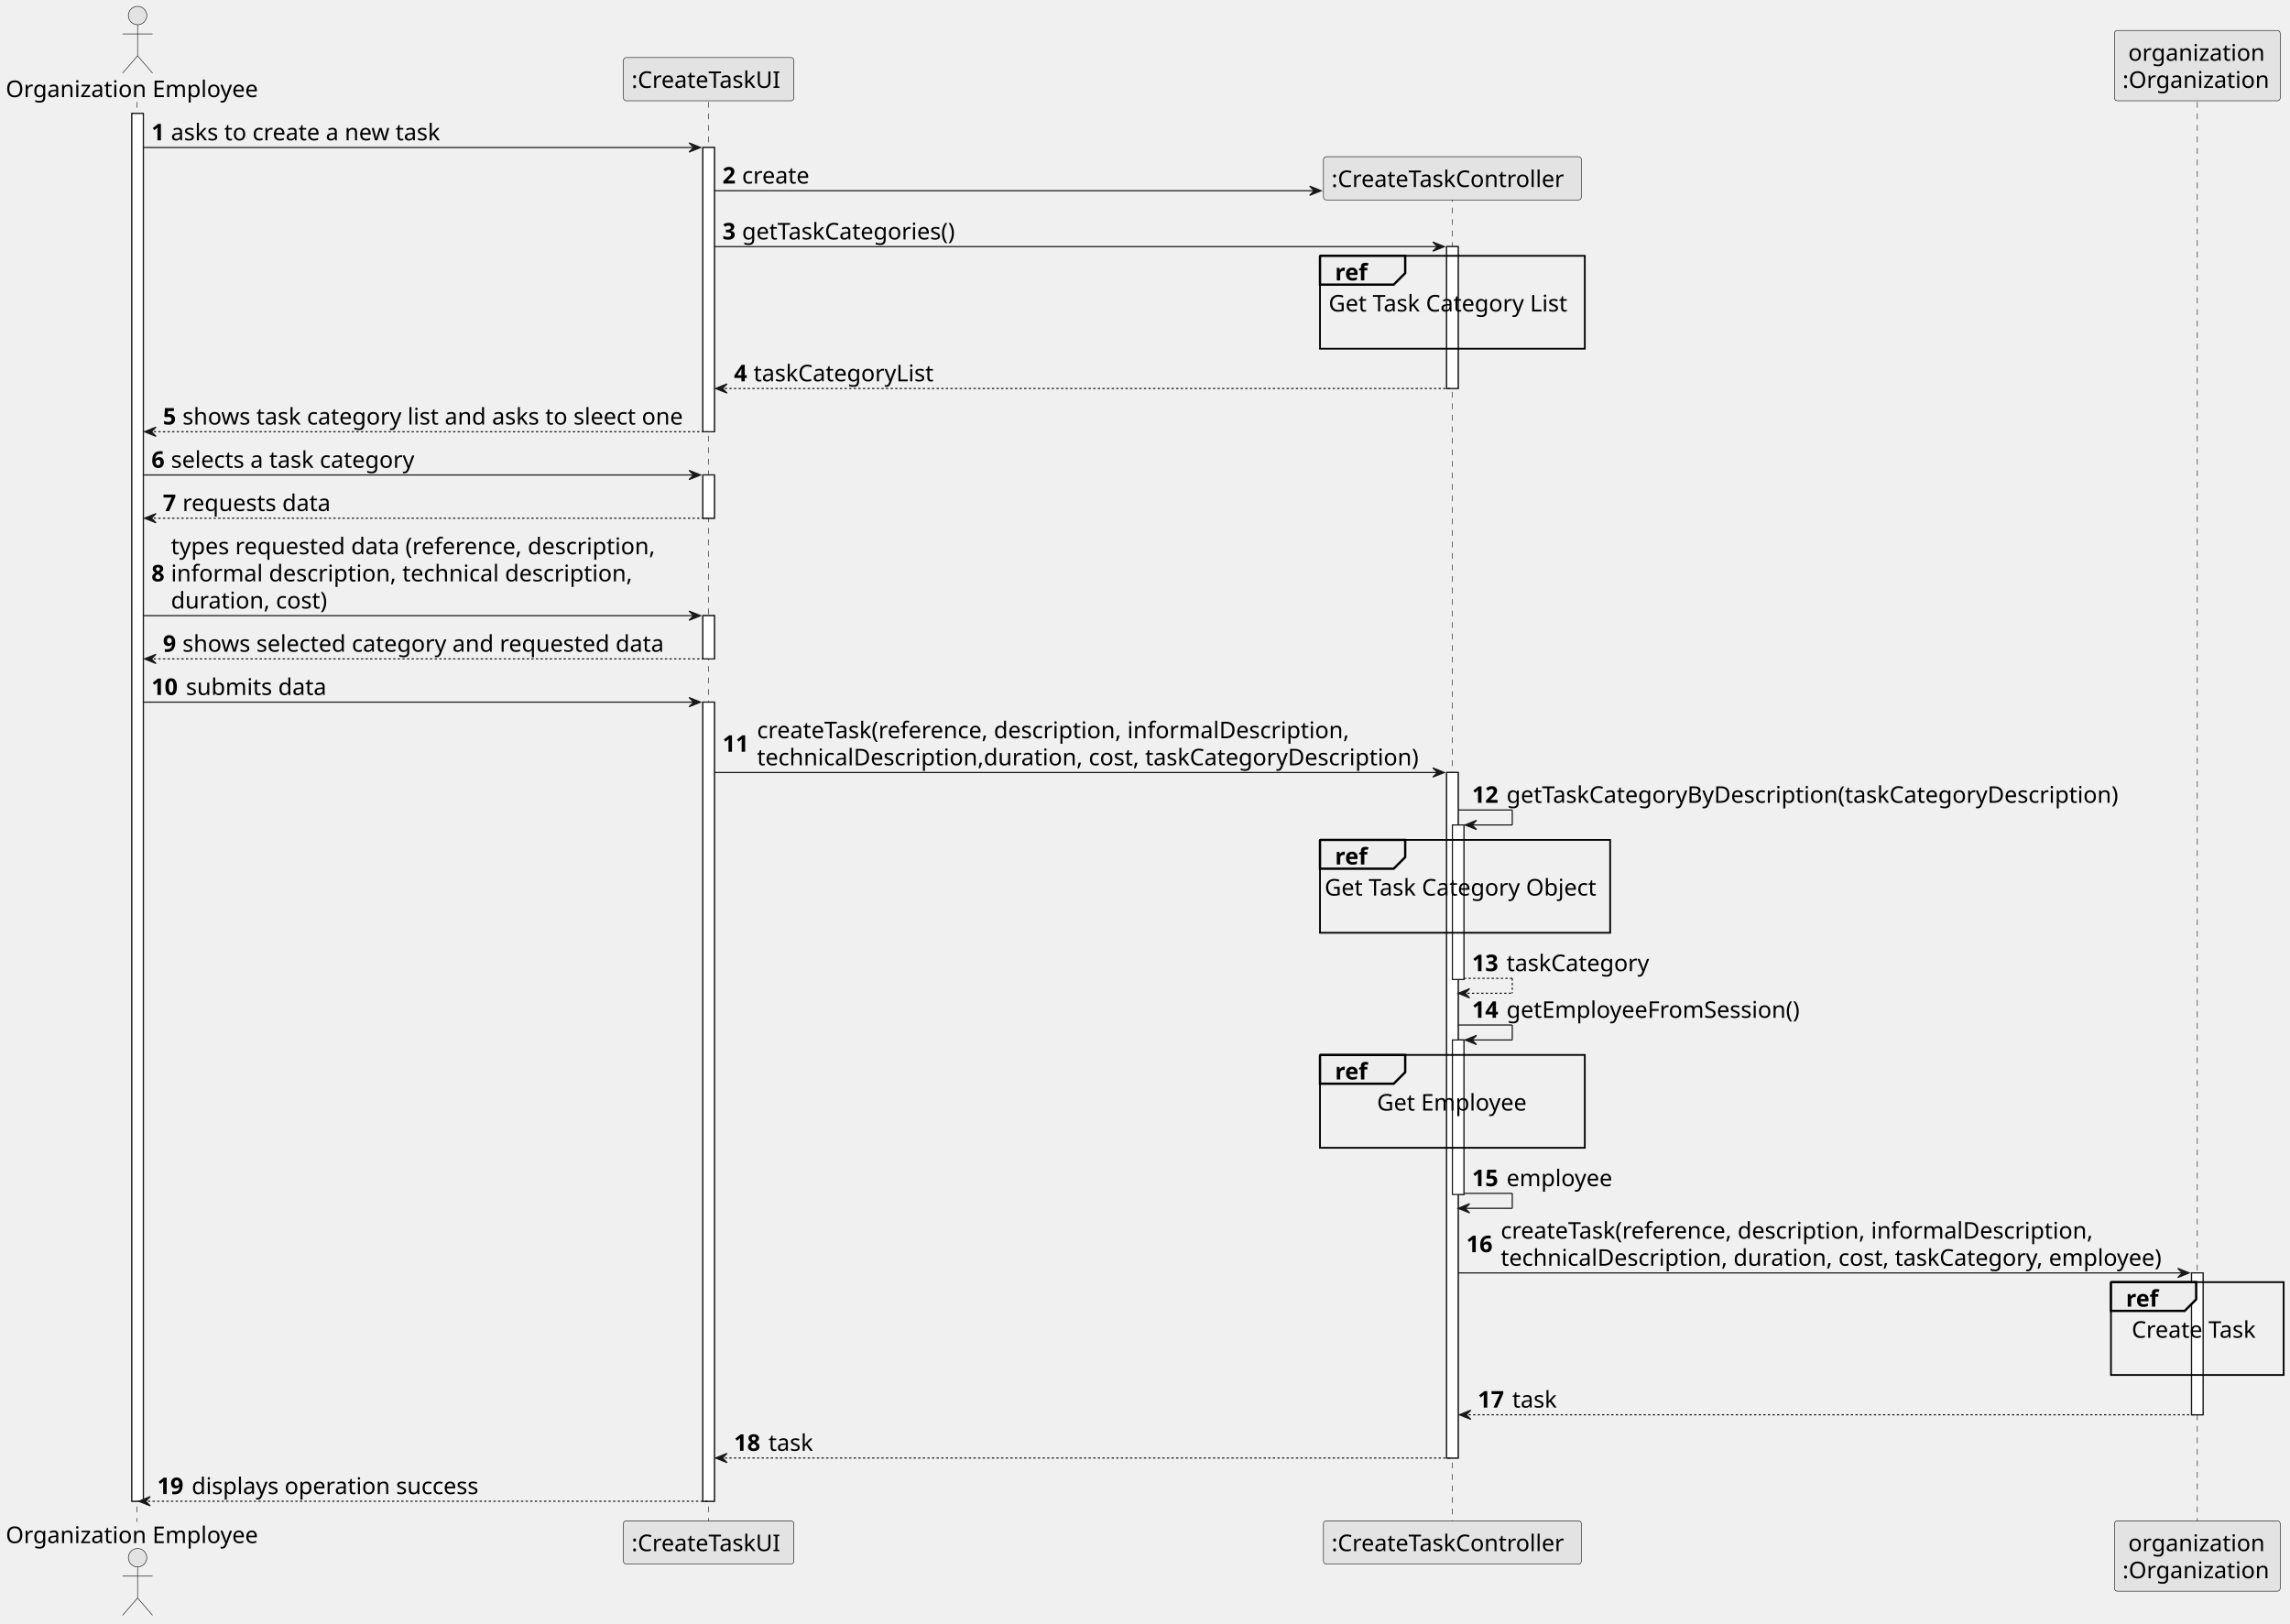
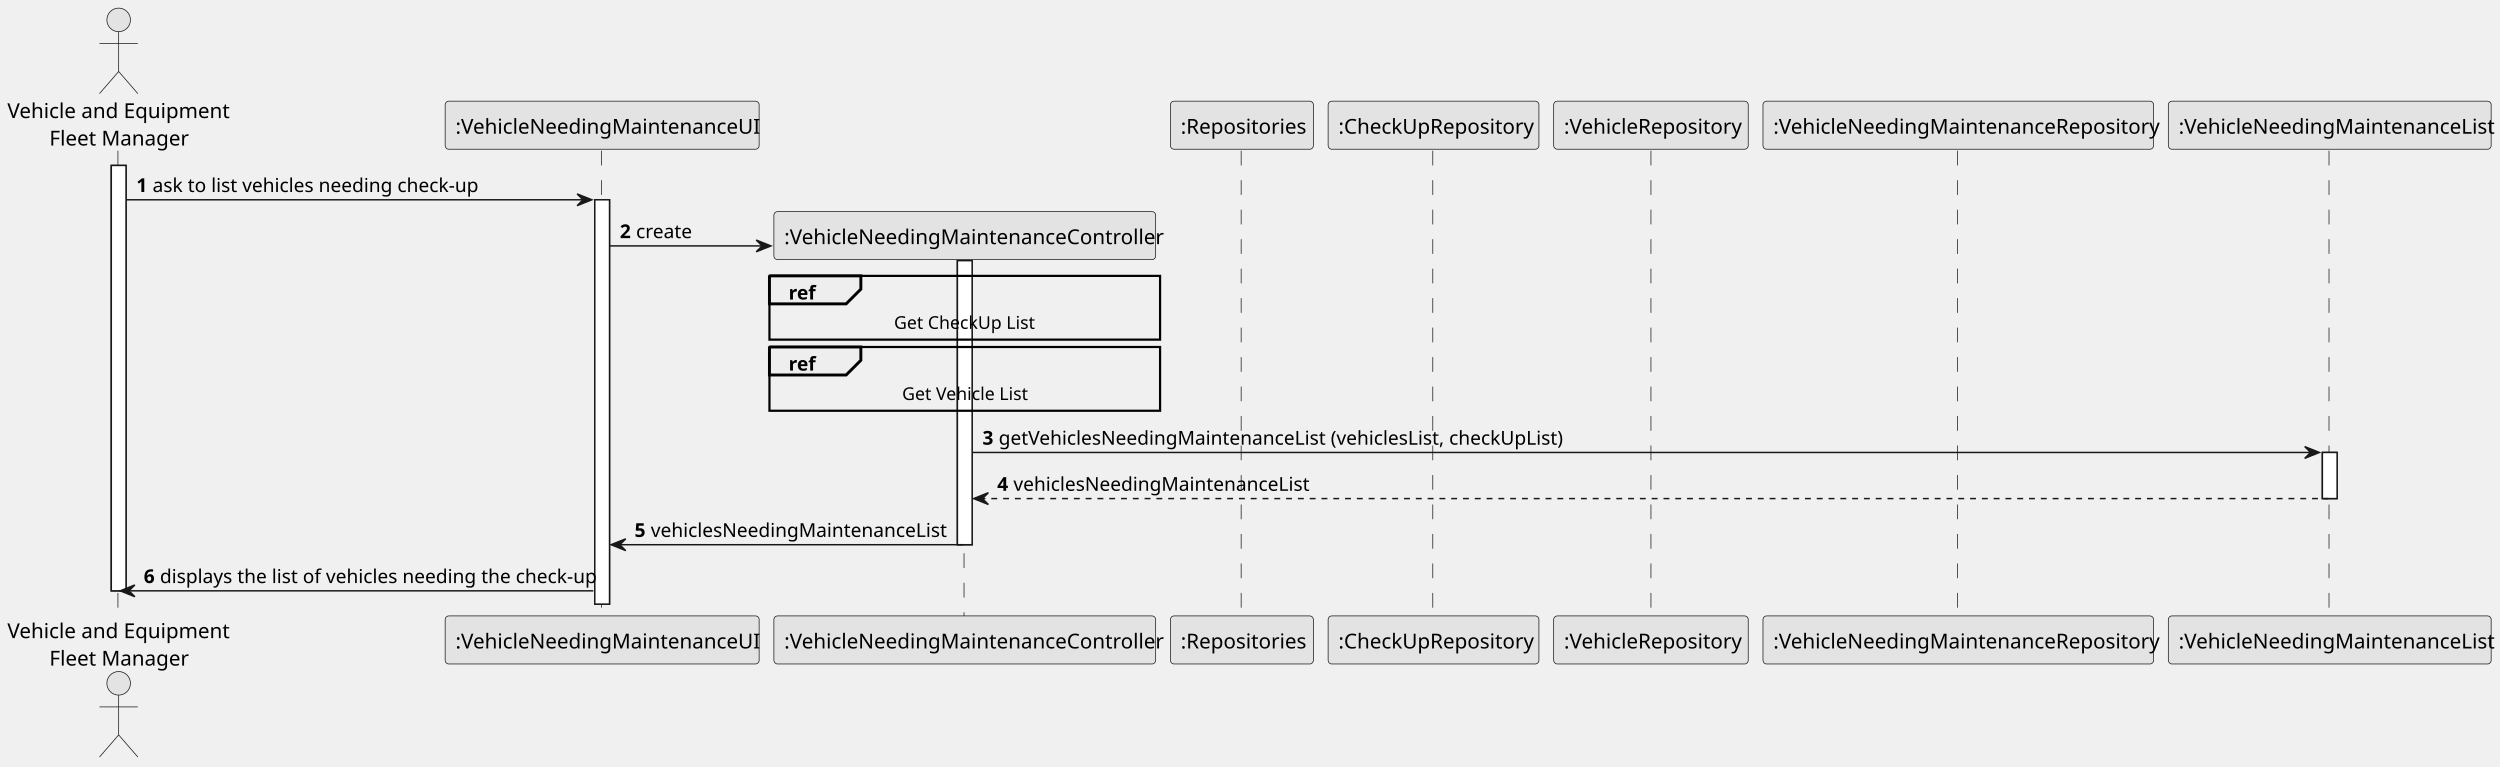
- <svg xmlns="http://www.w3.org/2000/svg" contentStyleType="text/css" height="1410px" preserveAspectRatio="none" style="width:1989px;height:1410px;background:#FFFFFF;" version="1.1" viewBox="0 0 1989 1410" width="1989px" zoomAndPan="magnify">
+ <svg xmlns="http://www.w3.org/2000/svg" contentStyleType="text/css" height="260px" preserveAspectRatio="none" style="width:848px;height:260px;background:#FFFFFF;" version="1.1" viewBox="0 0 848 260" width="848px" zoomAndPan="magnify">
  <defs />
  <g>
-     <rect fill="#FFFFFF" height="1205.414" style="stroke:#181818;stroke-width:1.0;" width="10" x="114.5" y="98.555" />
-     <rect fill="#FFFFFF" height="246.883" style="stroke:#181818;stroke-width:1.0;" width="10" x="610.5" y="128.109" />
-     <rect fill="#FFFFFF" height="37.555" style="stroke:#181818;stroke-width:1.0;" width="10" x="610.5" y="412.547" />
-     <rect fill="#FFFFFF" height="37.555" style="stroke:#181818;stroke-width:1.0;" width="10" x="610.5" y="534.766" />
-     <rect fill="#FFFFFF" height="694.094" style="stroke:#181818;stroke-width:1.0;" width="10" x="610.5" y="609.875" />
-     <rect fill="#FFFFFF" height="123.219" style="stroke:#181818;stroke-width:1.0;" width="10" x="1256.5" y="214.219" />
-     <rect fill="#FFFFFF" height="595.43" style="stroke:#181818;stroke-width:1.0;" width="10" x="1256.5" y="670.984" />
-     <rect fill="#FFFFFF" height="134.219" style="stroke:#181818;stroke-width:1.0;" width="10" x="1261.5" y="716.539" />
-     <rect fill="#FFFFFF" height="134.219" style="stroke:#181818;stroke-width:1.0;" width="10" x="1261.5" y="903.312" />
-     <rect fill="#FFFFFF" height="123.219" style="stroke:#181818;stroke-width:1.0;" width="10" x="1903.5" y="1105.641" />
-     <line style="stroke:#181818;stroke-width:0.5;stroke-dasharray:5.0,5.0;" x1="119" x2="119" y1="88.555" y2="1321.969" />
-     <line style="stroke:#181818;stroke-width:0.5;stroke-dasharray:5.0,5.0;" x1="615.5" x2="615.5" y1="88.555" y2="1321.969" />
-     <line style="stroke:#181818;stroke-width:0.5;stroke-dasharray:5.0,5.0;" x1="1261.5" x2="1261.5" y1="170.387" y2="1321.969" />
-     <line style="stroke:#181818;stroke-width:0.5;stroke-dasharray:5.0,5.0;" x1="1908.5" x2="1908.5" y1="88.555" y2="1321.969" />
-     <text fill="#000000" font-family="sans-serif" font-size="20" lengthAdjust="spacing" textLength="223" x="5" y="84.336">Organization Employee</text>
-     <ellipse cx="119.5" cy="13.5" fill="#E3E3E3" rx="8" ry="8" style="stroke:#181818;stroke-width:0.5;" />
-     <path d="M119.5,21.5 L119.5,48.5 M106.5,29.5 L132.5,29.5 M119.5,48.5 L106.5,63.5 M119.5,48.5 L132.5,63.5 " fill="none" style="stroke:#181818;stroke-width:0.5;" />
-     <text fill="#000000" font-family="sans-serif" font-size="20" lengthAdjust="spacing" textLength="223" x="5" y="1340.305">Organization Employee</text>
-     <ellipse cx="119.5" cy="1353.023" fill="#E3E3E3" rx="8" ry="8" style="stroke:#181818;stroke-width:0.5;" />
-     <path d="M119.5,1361.023 L119.5,1388.023 M106.5,1369.023 L132.5,1369.023 M119.5,1388.023 L106.5,1403.023 M119.5,1388.023 L132.5,1403.023 " fill="none" style="stroke:#181818;stroke-width:0.5;" />
-     <rect fill="#E3E3E3" height="37.555" rx="2.5" ry="2.5" style="stroke:#181818;stroke-width:0.5;" width="148" x="541.5" y="50" />
-     <text fill="#000000" font-family="sans-serif" font-size="20" lengthAdjust="spacing" textLength="134" x="548.5" y="76.336">:CreateTaskUI</text>
-     <rect fill="#E3E3E3" height="37.555" rx="2.5" ry="2.5" style="stroke:#181818;stroke-width:0.5;" width="148" x="541.5" y="1320.969" />
-     <text fill="#000000" font-family="sans-serif" font-size="20" lengthAdjust="spacing" textLength="134" x="548.5" y="1347.305">:CreateTaskUI</text>
-     <rect fill="#E3E3E3" height="37.555" rx="2.5" ry="2.5" style="stroke:#181818;stroke-width:0.5;" width="224" x="1149.5" y="1320.969" />
-     <text fill="#000000" font-family="sans-serif" font-size="20" lengthAdjust="spacing" textLength="210" x="1156.5" y="1347.305">:CreateTaskController</text>
-     <rect fill="#E3E3E3" height="61.109" rx="2.5" ry="2.5" style="stroke:#181818;stroke-width:0.5;" width="144" x="1836.5" y="26.445" />
-     <text fill="#000000" font-family="sans-serif" font-size="20" lengthAdjust="spacing" textLength="120" x="1848.5" y="52.781">organization</text>
-     <text fill="#000000" font-family="sans-serif" font-size="20" lengthAdjust="spacing" textLength="130" x="1843.5" y="76.336">:Organization</text>
-     <rect fill="#E3E3E3" height="61.109" rx="2.5" ry="2.5" style="stroke:#181818;stroke-width:0.5;" width="144" x="1836.5" y="1320.969" />
-     <text fill="#000000" font-family="sans-serif" font-size="20" lengthAdjust="spacing" textLength="120" x="1848.5" y="1347.305">organization</text>
-     <text fill="#000000" font-family="sans-serif" font-size="20" lengthAdjust="spacing" textLength="130" x="1843.5" y="1370.859">:Organization</text>
-     <rect fill="#FFFFFF" height="1205.414" style="stroke:#181818;stroke-width:1.0;" width="10" x="114.5" y="98.555" />
-     <rect fill="#FFFFFF" height="246.883" style="stroke:#181818;stroke-width:1.0;" width="10" x="610.5" y="128.109" />
-     <rect fill="#FFFFFF" height="37.555" style="stroke:#181818;stroke-width:1.0;" width="10" x="610.5" y="412.547" />
-     <rect fill="#FFFFFF" height="37.555" style="stroke:#181818;stroke-width:1.0;" width="10" x="610.5" y="534.766" />
-     <rect fill="#FFFFFF" height="694.094" style="stroke:#181818;stroke-width:1.0;" width="10" x="610.5" y="609.875" />
-     <rect fill="#FFFFFF" height="123.219" style="stroke:#181818;stroke-width:1.0;" width="10" x="1256.5" y="214.219" />
-     <rect fill="#FFFFFF" height="595.43" style="stroke:#181818;stroke-width:1.0;" width="10" x="1256.5" y="670.984" />
-     <rect fill="#FFFFFF" height="134.219" style="stroke:#181818;stroke-width:1.0;" width="10" x="1261.5" y="716.539" />
-     <rect fill="#FFFFFF" height="134.219" style="stroke:#181818;stroke-width:1.0;" width="10" x="1261.5" y="903.312" />
-     <rect fill="#FFFFFF" height="123.219" style="stroke:#181818;stroke-width:1.0;" width="10" x="1903.5" y="1105.641" />
-     <polygon fill="#181818" points="598.5,124.109,608.5,128.109,598.5,132.109,602.5,128.109" style="stroke:#181818;stroke-width:1.0;" />
-     <line style="stroke:#181818;stroke-width:1.0;" x1="124.5" x2="604.5" y1="128.109" y2="128.109" />
-     <text fill="#000000" font-family="sans-serif" font-size="20" font-weight="bold" lengthAdjust="spacing" textLength="13" x="131.5" y="121.891">1</text>
-     <text fill="#000000" font-family="sans-serif" font-size="20" lengthAdjust="spacing" textLength="239" x="148.5" y="121.891">asks to create a new task</text>
-     <polygon fill="#181818" points="1137.5,161.664,1147.5,165.664,1137.5,169.664,1141.5,165.664" style="stroke:#181818;stroke-width:1.0;" />
-     <line style="stroke:#181818;stroke-width:1.0;" x1="620.5" x2="1143.5" y1="165.664" y2="165.664" />
-     <text fill="#000000" font-family="sans-serif" font-size="20" font-weight="bold" lengthAdjust="spacing" textLength="13" x="627.5" y="159.445">2</text>
-     <text fill="#000000" font-family="sans-serif" font-size="20" lengthAdjust="spacing" textLength="58" x="644.5" y="159.445">create</text>
-     <rect fill="#E3E3E3" height="37.555" rx="2.5" ry="2.5" style="stroke:#181818;stroke-width:0.5;" width="224" x="1149.5" y="136.109" />
-     <text fill="#000000" font-family="sans-serif" font-size="20" lengthAdjust="spacing" textLength="210" x="1156.5" y="162.445">:CreateTaskController</text>
-     <polygon fill="#181818" points="1244.5,210.219,1254.5,214.219,1244.5,218.219,1248.5,214.219" style="stroke:#181818;stroke-width:1.0;" />
-     <line style="stroke:#181818;stroke-width:1.0;" x1="620.5" x2="1250.5" y1="214.219" y2="214.219" />
-     <text fill="#000000" font-family="sans-serif" font-size="20" font-weight="bold" lengthAdjust="spacing" textLength="13" x="627.5" y="208">3</text>
-     <text fill="#000000" font-family="sans-serif" font-size="20" lengthAdjust="spacing" textLength="192" x="644.5" y="208">getTaskCategories()</text>
-     <rect fill="none" height="80.664" style="stroke:#000000;stroke-width:1.5;" width="230" x="1146.5" y="222.219" />
-     <path d="M1146.5,222.219 L1220.5,222.219 L1220.5,237.219 L1210.5,247.219 L1146.5,247.219 L1146.5,222.219 " fill="#EEEEEE" style="stroke:#000000;stroke-width:2.0;" />
-     <text fill="#000000" font-family="sans-serif" font-size="20" font-weight="bold" lengthAdjust="spacing" textLength="29" x="1159.5" y="243.555">ref</text>
-     <text fill="#000000" font-family="sans-serif" font-size="20" lengthAdjust="spacing" textLength="215" x="1154" y="270.555">Get Task Category List</text>
-     <text fill="#000000" font-family="sans-serif" font-size="20" lengthAdjust="spacing" textLength="6" x="1258.5" y="294.109"> </text>
-     <polygon fill="#181818" points="631.5,333.438,621.5,337.438,631.5,341.438,627.5,337.438" style="stroke:#181818;stroke-width:1.0;" />
-     <line style="stroke:#181818;stroke-width:1.0;stroke-dasharray:2.0,2.0;" x1="625.5" x2="1260.5" y1="337.438" y2="337.438" />
-     <text fill="#000000" font-family="sans-serif" font-size="20" font-weight="bold" lengthAdjust="spacing" textLength="13" x="637.5" y="331.219">4</text>
-     <text fill="#000000" font-family="sans-serif" font-size="20" lengthAdjust="spacing" textLength="159" x="654.5" y="331.219">taskCategoryList</text>
-     <polygon fill="#181818" points="135.5,370.992,125.5,374.992,135.5,378.992,131.5,374.992" style="stroke:#181818;stroke-width:1.0;" />
-     <line style="stroke:#181818;stroke-width:1.0;stroke-dasharray:2.0,2.0;" x1="129.5" x2="614.5" y1="374.992" y2="374.992" />
-     <text fill="#000000" font-family="sans-serif" font-size="20" font-weight="bold" lengthAdjust="spacing" textLength="13" x="141.5" y="368.773">5</text>
-     <text fill="#000000" font-family="sans-serif" font-size="20" lengthAdjust="spacing" textLength="445" x="158.5" y="368.773">shows task category list and asks to sleect one</text>
-     <polygon fill="#181818" points="598.5,408.547,608.5,412.547,598.5,416.547,602.5,412.547" style="stroke:#181818;stroke-width:1.0;" />
-     <line style="stroke:#181818;stroke-width:1.0;" x1="124.5" x2="604.5" y1="412.547" y2="412.547" />
-     <text fill="#000000" font-family="sans-serif" font-size="20" font-weight="bold" lengthAdjust="spacing" textLength="13" x="131.5" y="406.328">6</text>
-     <text fill="#000000" font-family="sans-serif" font-size="20" lengthAdjust="spacing" textLength="215" x="148.5" y="406.328">selects a task category</text>
-     <polygon fill="#181818" points="135.5,446.102,125.5,450.102,135.5,454.102,131.5,450.102" style="stroke:#181818;stroke-width:1.0;" />
-     <line style="stroke:#181818;stroke-width:1.0;stroke-dasharray:2.0,2.0;" x1="129.5" x2="614.5" y1="450.102" y2="450.102" />
-     <text fill="#000000" font-family="sans-serif" font-size="20" font-weight="bold" lengthAdjust="spacing" textLength="13" x="141.5" y="443.883">7</text>
-     <text fill="#000000" font-family="sans-serif" font-size="20" lengthAdjust="spacing" textLength="130" x="158.5" y="443.883">requests data</text>
-     <polygon fill="#181818" points="598.5,530.766,608.5,534.766,598.5,538.766,602.5,534.766" style="stroke:#181818;stroke-width:1.0;" />
-     <line style="stroke:#181818;stroke-width:1.0;" x1="124.5" x2="604.5" y1="534.766" y2="534.766" />
-     <text fill="#000000" font-family="sans-serif" font-size="20" font-weight="bold" lengthAdjust="spacing" textLength="13" x="131.5" y="504.992">8</text>
-     <text fill="#000000" font-family="sans-serif" font-size="20" lengthAdjust="spacing" textLength="429" x="148.5" y="481.438">types requested data (reference, description,</text>
-     <text fill="#000000" font-family="sans-serif" font-size="20" lengthAdjust="spacing" textLength="412" x="148.5" y="504.992">informal description, technical description,</text>
-     <text fill="#000000" font-family="sans-serif" font-size="20" lengthAdjust="spacing" textLength="139" x="148.5" y="528.547">duration, cost)</text>
-     <polygon fill="#181818" points="135.5,568.32,125.5,572.32,135.5,576.32,131.5,572.32" style="stroke:#181818;stroke-width:1.0;" />
-     <line style="stroke:#181818;stroke-width:1.0;stroke-dasharray:2.0,2.0;" x1="129.5" x2="614.5" y1="572.32" y2="572.32" />
-     <text fill="#000000" font-family="sans-serif" font-size="20" font-weight="bold" lengthAdjust="spacing" textLength="13" x="141.5" y="566.102">9</text>
-     <text fill="#000000" font-family="sans-serif" font-size="20" lengthAdjust="spacing" textLength="423" x="158.5" y="566.102">shows selected category and requested data</text>
-     <polygon fill="#181818" points="598.5,605.875,608.5,609.875,598.5,613.875,602.5,609.875" style="stroke:#181818;stroke-width:1.0;" />
-     <line style="stroke:#181818;stroke-width:1.0;" x1="124.5" x2="604.5" y1="609.875" y2="609.875" />
-     <text fill="#000000" font-family="sans-serif" font-size="20" font-weight="bold" lengthAdjust="spacing" textLength="26" x="131.5" y="603.656">10</text>
-     <text fill="#000000" font-family="sans-serif" font-size="20" lengthAdjust="spacing" textLength="125" x="161.5" y="603.656">submits data</text>
-     <polygon fill="#181818" points="1244.5,666.984,1254.5,670.984,1244.5,674.984,1248.5,670.984" style="stroke:#181818;stroke-width:1.0;" />
-     <line style="stroke:#181818;stroke-width:1.0;" x1="620.5" x2="1250.5" y1="670.984" y2="670.984" />
-     <text fill="#000000" font-family="sans-serif" font-size="20" font-weight="bold" lengthAdjust="spacing" textLength="26" x="627.5" y="652.988">11</text>
-     <text fill="#000000" font-family="sans-serif" font-size="20" lengthAdjust="spacing" textLength="529" x="657.5" y="641.211">createTask(reference, description, informalDescription,</text>
-     <text fill="#000000" font-family="sans-serif" font-size="20" lengthAdjust="spacing" textLength="587" x="657.5" y="664.766">technicalDescription,duration, cost, taskCategoryDescription)</text>
-     <line style="stroke:#181818;stroke-width:1.0;" x1="1266.5" x2="1313.5" y1="703.539" y2="703.539" />
-     <line style="stroke:#181818;stroke-width:1.0;" x1="1313.5" x2="1313.5" y1="703.539" y2="716.539" />
-     <line style="stroke:#181818;stroke-width:1.0;" x1="1272.5" x2="1313.5" y1="716.539" y2="716.539" />
-     <polygon fill="#181818" points="1282.5,712.539,1272.5,716.539,1282.5,720.539,1278.5,716.539" style="stroke:#181818;stroke-width:1.0;" />
-     <text fill="#000000" font-family="sans-serif" font-size="20" font-weight="bold" lengthAdjust="spacing" textLength="26" x="1278.5" y="697.32">12</text>
-     <text fill="#000000" font-family="sans-serif" font-size="20" lengthAdjust="spacing" textLength="542" x="1308.5" y="697.32">getTaskCategoryByDescription(taskCategoryDescription)</text>
-     <rect fill="none" height="80.664" style="stroke:#000000;stroke-width:1.5;" width="252" x="1146.5" y="729.539" />
-     <path d="M1146.5,729.539 L1220.5,729.539 L1220.5,744.539 L1210.5,754.539 L1146.5,754.539 L1146.5,729.539 " fill="#EEEEEE" style="stroke:#000000;stroke-width:2.0;" />
-     <text fill="#000000" font-family="sans-serif" font-size="20" font-weight="bold" lengthAdjust="spacing" textLength="29" x="1159.5" y="750.875">ref</text>
-     <text fill="#000000" font-family="sans-serif" font-size="20" lengthAdjust="spacing" textLength="244" x="1150.5" y="777.875">Get Task Category Object</text>
-     <text fill="#000000" font-family="sans-serif" font-size="20" lengthAdjust="spacing" textLength="6" x="1269.5" y="801.43"> </text>
-     <line style="stroke:#181818;stroke-width:1.0;stroke-dasharray:2.0,2.0;" x1="1271.5" x2="1313.5" y1="849.758" y2="849.758" />
-     <line style="stroke:#181818;stroke-width:1.0;stroke-dasharray:2.0,2.0;" x1="1313.5" x2="1313.5" y1="849.758" y2="862.758" />
-     <line style="stroke:#181818;stroke-width:1.0;stroke-dasharray:2.0,2.0;" x1="1266.5" x2="1313.5" y1="862.758" y2="862.758" />
-     <polygon fill="#181818" points="1276.5,858.758,1266.5,862.758,1276.5,866.758,1272.5,862.758" style="stroke:#181818;stroke-width:1.0;" />
-     <text fill="#000000" font-family="sans-serif" font-size="20" font-weight="bold" lengthAdjust="spacing" textLength="26" x="1278.5" y="843.539">13</text>
-     <text fill="#000000" font-family="sans-serif" font-size="20" lengthAdjust="spacing" textLength="125" x="1308.5" y="843.539">taskCategory</text>
-     <line style="stroke:#181818;stroke-width:1.0;" x1="1266.5" x2="1313.5" y1="890.312" y2="890.312" />
-     <line style="stroke:#181818;stroke-width:1.0;" x1="1313.5" x2="1313.5" y1="890.312" y2="903.312" />
-     <line style="stroke:#181818;stroke-width:1.0;" x1="1272.5" x2="1313.5" y1="903.312" y2="903.312" />
-     <polygon fill="#181818" points="1282.5,899.312,1272.5,903.312,1282.5,907.312,1278.5,903.312" style="stroke:#181818;stroke-width:1.0;" />
-     <text fill="#000000" font-family="sans-serif" font-size="20" font-weight="bold" lengthAdjust="spacing" textLength="26" x="1278.5" y="884.094">14</text>
-     <text fill="#000000" font-family="sans-serif" font-size="20" lengthAdjust="spacing" textLength="259" x="1308.5" y="884.094">getEmployeeFromSession()</text>
-     <rect fill="none" height="80.664" style="stroke:#000000;stroke-width:1.5;" width="230" x="1146.5" y="916.312" />
-     <path d="M1146.5,916.312 L1220.5,916.312 L1220.5,931.312 L1210.5,941.312 L1146.5,941.312 L1146.5,916.312 " fill="#EEEEEE" style="stroke:#000000;stroke-width:2.0;" />
-     <text fill="#000000" font-family="sans-serif" font-size="20" font-weight="bold" lengthAdjust="spacing" textLength="29" x="1159.5" y="937.648">ref</text>
-     <text fill="#000000" font-family="sans-serif" font-size="20" lengthAdjust="spacing" textLength="131" x="1196" y="964.648">Get Employee</text>
-     <text fill="#000000" font-family="sans-serif" font-size="20" lengthAdjust="spacing" textLength="6" x="1258.5" y="988.203"> </text>
-     <line style="stroke:#181818;stroke-width:1.0;" x1="1271.5" x2="1313.5" y1="1036.531" y2="1036.531" />
-     <line style="stroke:#181818;stroke-width:1.0;" x1="1313.5" x2="1313.5" y1="1036.531" y2="1049.531" />
-     <line style="stroke:#181818;stroke-width:1.0;" x1="1266.5" x2="1313.5" y1="1049.531" y2="1049.531" />
-     <polygon fill="#181818" points="1276.5,1045.531,1266.5,1049.531,1276.5,1053.531,1272.5,1049.531" style="stroke:#181818;stroke-width:1.0;" />
-     <text fill="#000000" font-family="sans-serif" font-size="20" font-weight="bold" lengthAdjust="spacing" textLength="26" x="1278.5" y="1030.312">15</text>
-     <text fill="#000000" font-family="sans-serif" font-size="20" lengthAdjust="spacing" textLength="93" x="1308.5" y="1030.312">employee</text>
-     <polygon fill="#181818" points="1891.5,1101.641,1901.5,1105.641,1891.5,1109.641,1895.5,1105.641" style="stroke:#181818;stroke-width:1.0;" />
-     <line style="stroke:#181818;stroke-width:1.0;" x1="1266.5" x2="1897.5" y1="1105.641" y2="1105.641" />
-     <text fill="#000000" font-family="sans-serif" font-size="20" font-weight="bold" lengthAdjust="spacing" textLength="26" x="1273.5" y="1087.645">16</text>
-     <text fill="#000000" font-family="sans-serif" font-size="20" lengthAdjust="spacing" textLength="529" x="1303.5" y="1075.867">createTask(reference, description, informalDescription,</text>
-     <text fill="#000000" font-family="sans-serif" font-size="20" lengthAdjust="spacing" textLength="588" x="1303.5" y="1099.422">technicalDescription, duration, cost, taskCategory, employee)</text>
-     <rect fill="none" height="80.664" style="stroke:#000000;stroke-width:1.5;" width="150" x="1833.5" y="1113.641" />
-     <path d="M1833.5,1113.641 L1907.5,1113.641 L1907.5,1128.641 L1897.5,1138.641 L1833.5,1138.641 L1833.5,1113.641 " fill="#EEEEEE" style="stroke:#000000;stroke-width:2.0;" />
-     <text fill="#000000" font-family="sans-serif" font-size="20" font-weight="bold" lengthAdjust="spacing" textLength="29" x="1846.5" y="1134.977">ref</text>
-     <text fill="#000000" font-family="sans-serif" font-size="20" lengthAdjust="spacing" textLength="114" x="1851.5" y="1161.977">Create Task</text>
-     <text fill="#000000" font-family="sans-serif" font-size="20" lengthAdjust="spacing" textLength="6" x="1905.5" y="1185.531"> </text>
-     <polygon fill="#181818" points="1277.5,1224.859,1267.5,1228.859,1277.5,1232.859,1273.5,1228.859" style="stroke:#181818;stroke-width:1.0;" />
-     <line style="stroke:#181818;stroke-width:1.0;stroke-dasharray:2.0,2.0;" x1="1271.5" x2="1907.5" y1="1228.859" y2="1228.859" />
-     <text fill="#000000" font-family="sans-serif" font-size="20" font-weight="bold" lengthAdjust="spacing" textLength="26" x="1283.5" y="1222.641">17</text>
-     <text fill="#000000" font-family="sans-serif" font-size="20" lengthAdjust="spacing" textLength="40" x="1313.5" y="1222.641">task</text>
-     <polygon fill="#181818" points="631.5,1262.414,621.5,1266.414,631.5,1270.414,627.5,1266.414" style="stroke:#181818;stroke-width:1.0;" />
-     <line style="stroke:#181818;stroke-width:1.0;stroke-dasharray:2.0,2.0;" x1="625.5" x2="1260.5" y1="1266.414" y2="1266.414" />
-     <text fill="#000000" font-family="sans-serif" font-size="20" font-weight="bold" lengthAdjust="spacing" textLength="26" x="637.5" y="1260.195">18</text>
-     <text fill="#000000" font-family="sans-serif" font-size="20" lengthAdjust="spacing" textLength="40" x="667.5" y="1260.195">task</text>
-     <polygon fill="#181818" points="130.5,1299.969,120.5,1303.969,130.5,1307.969,126.5,1303.969" style="stroke:#181818;stroke-width:1.0;" />
-     <line style="stroke:#181818;stroke-width:1.0;stroke-dasharray:2.0,2.0;" x1="124.5" x2="614.5" y1="1303.969" y2="1303.969" />
-     <text fill="#000000" font-family="sans-serif" font-size="20" font-weight="bold" lengthAdjust="spacing" textLength="26" x="136.5" y="1297.75">19</text>
-     <text fill="#000000" font-family="sans-serif" font-size="20" lengthAdjust="spacing" textLength="256" x="166.5" y="1297.75">displays operation success</text>
+     <rect fill="#FFFFFF" height="144.29" style="stroke:#181818;stroke-width:0.5;" width="5" x="37.75" y="56.121" />
+     <rect fill="#FFFFFF" height="137.144" style="stroke:#181818;stroke-width:0.5;" width="5" x="201.75" y="67.767" />
+     <rect fill="#FFFFFF" height="96.353" style="stroke:#181818;stroke-width:0.5;" width="5" x="324.75" y="88.412" />
+     <rect fill="#FFFFFF" height="15.646" style="stroke:#181818;stroke-width:0.5;" width="5" x="787.75" y="153.475" />
+     <line style="stroke:#181818;stroke-width:0.25;stroke-dasharray:5.0,5.0;" x1="40" x2="40" y1="51.121" y2="209.411" />
+     <line style="stroke:#181818;stroke-width:0.25;stroke-dasharray:5.0,5.0;" x1="204" x2="204" y1="51.121" y2="209.411" />
+     <line style="stroke:#181818;stroke-width:0.25;stroke-dasharray:5.0,5.0;" x1="327" x2="327" y1="87.672" y2="209.411" />
+     <line style="stroke:#181818;stroke-width:0.25;stroke-dasharray:5.0,5.0;" x1="421" x2="421" y1="51.121" y2="209.411" />
+     <line style="stroke:#181818;stroke-width:0.25;stroke-dasharray:5.0,5.0;" x1="486" x2="486" y1="51.121" y2="209.411" />
+     <line style="stroke:#181818;stroke-width:0.25;stroke-dasharray:5.0,5.0;" x1="560" x2="560" y1="51.121" y2="209.411" />
+     <line style="stroke:#181818;stroke-width:0.25;stroke-dasharray:5.0,5.0;" x1="664" x2="664" y1="51.121" y2="209.411" />
+     <line style="stroke:#181818;stroke-width:0.25;stroke-dasharray:5.0,5.0;" x1="790" x2="790" y1="51.121" y2="209.411" />
+     <text fill="#000000" font-family="sans-serif" font-size="7" lengthAdjust="spacing" textLength="72.5" x="2.5" y="40.054">Vehicle and Equipment</text>
+     <text fill="#000000" font-family="sans-serif" font-size="7" lengthAdjust="spacing" textLength="46" x="16.75" y="49.364">Fleet Manager</text>
+     <ellipse cx="40.25" cy="6.75" fill="#E3E3E3" rx="4" ry="4" style="stroke:#181818;stroke-width:0.25;" />
+     <path d="M40.25,10.75 L40.25,24.25 M33.75,14.75 L46.75,14.75 M40.25,24.25 L33.75,31.75 M40.25,24.25 L46.75,31.75 " fill="none" style="stroke:#181818;stroke-width:0.25;" />
+     <text fill="#000000" font-family="sans-serif" font-size="7" lengthAdjust="spacing" textLength="72.5" x="2.5" y="216.465">Vehicle and Equipment</text>
+     <text fill="#000000" font-family="sans-serif" font-size="7" lengthAdjust="spacing" textLength="46" x="16.75" y="225.775">Fleet Manager</text>
+     <ellipse cx="40.25" cy="231.782" fill="#E3E3E3" rx="4" ry="4" style="stroke:#181818;stroke-width:0.25;" />
+     <path d="M40.25,235.782 L40.25,249.282 M33.75,239.782 L46.75,239.782 M40.25,249.282 L33.75,256.782 M40.25,249.282 L46.75,256.782 " fill="none" style="stroke:#181818;stroke-width:0.25;" />
+     <rect fill="#E3E3E3" height="16.311" rx="1.25" ry="1.25" style="stroke:#181818;stroke-width:0.25;" width="106.5" x="151" y="34.31" />
+     <text fill="#000000" font-family="sans-serif" font-size="7" lengthAdjust="spacing" textLength="97.5" x="154.5" y="45.364">:VehicleNeedingMaintenanceUI</text>
+     <rect fill="#E3E3E3" height="16.311" rx="1.25" ry="1.25" style="stroke:#181818;stroke-width:0.25;" width="106.5" x="151" y="208.911" />
+     <text fill="#000000" font-family="sans-serif" font-size="7" lengthAdjust="spacing" textLength="97.5" x="154.5" y="219.965">:VehicleNeedingMaintenanceUI</text>
+     <rect fill="#E3E3E3" height="16.311" rx="1.25" ry="1.25" style="stroke:#181818;stroke-width:0.25;" width="129.5" x="262.5" y="208.911" />
+     <text fill="#000000" font-family="sans-serif" font-size="7" lengthAdjust="spacing" textLength="122.5" x="266" y="219.965">:VehicleNeedingMaintenanceController</text>
+     <rect fill="#E3E3E3" height="16.311" rx="1.25" ry="1.25" style="stroke:#181818;stroke-width:0.25;" width="48.5" x="397" y="34.31" />
+     <text fill="#000000" font-family="sans-serif" font-size="7" lengthAdjust="spacing" textLength="41.5" x="400.5" y="45.364">:Repositories</text>
+     <rect fill="#E3E3E3" height="16.311" rx="1.25" ry="1.25" style="stroke:#181818;stroke-width:0.25;" width="48.5" x="397" y="208.911" />
+     <text fill="#000000" font-family="sans-serif" font-size="7" lengthAdjust="spacing" textLength="41.5" x="400.5" y="219.965">:Repositories</text>
+     <rect fill="#E3E3E3" height="16.311" rx="1.25" ry="1.25" style="stroke:#181818;stroke-width:0.25;" width="71.5" x="450.5" y="34.31" />
+     <text fill="#000000" font-family="sans-serif" font-size="7" lengthAdjust="spacing" textLength="64.5" x="454" y="45.364">:CheckUpRepository</text>
+     <rect fill="#E3E3E3" height="16.311" rx="1.25" ry="1.25" style="stroke:#181818;stroke-width:0.25;" width="71.5" x="450.5" y="208.911" />
+     <text fill="#000000" font-family="sans-serif" font-size="7" lengthAdjust="spacing" textLength="64.5" x="454" y="219.965">:CheckUpRepository</text>
+     <rect fill="#E3E3E3" height="16.311" rx="1.25" ry="1.25" style="stroke:#181818;stroke-width:0.25;" width="66" x="527" y="34.31" />
+     <text fill="#000000" font-family="sans-serif" font-size="7" lengthAdjust="spacing" textLength="59" x="530.5" y="45.364">:VehicleRepository</text>
+     <rect fill="#E3E3E3" height="16.311" rx="1.25" ry="1.25" style="stroke:#181818;stroke-width:0.25;" width="66" x="527" y="208.911" />
+     <text fill="#000000" font-family="sans-serif" font-size="7" lengthAdjust="spacing" textLength="59" x="530.5" y="219.965">:VehicleRepository</text>
+     <rect fill="#E3E3E3" height="16.311" rx="1.25" ry="1.25" style="stroke:#181818;stroke-width:0.25;" width="132.5" x="598" y="34.31" />
+     <text fill="#000000" font-family="sans-serif" font-size="7" lengthAdjust="spacing" textLength="125.5" x="601.5" y="45.364">:VehicleNeedingMaintenanceRepository</text>
+     <rect fill="#E3E3E3" height="16.311" rx="1.25" ry="1.25" style="stroke:#181818;stroke-width:0.25;" width="132.5" x="598" y="208.911" />
+     <text fill="#000000" font-family="sans-serif" font-size="7" lengthAdjust="spacing" textLength="125.5" x="601.5" y="219.965">:VehicleNeedingMaintenanceRepository</text>
+     <rect fill="#E3E3E3" height="16.311" rx="1.25" ry="1.25" style="stroke:#181818;stroke-width:0.25;" width="109.5" x="735.5" y="34.31" />
+     <text fill="#000000" font-family="sans-serif" font-size="7" lengthAdjust="spacing" textLength="102.5" x="739" y="45.364">:VehicleNeedingMaintenanceList</text>
+     <rect fill="#E3E3E3" height="16.311" rx="1.25" ry="1.25" style="stroke:#181818;stroke-width:0.25;" width="109.5" x="735.5" y="208.911" />
+     <text fill="#000000" font-family="sans-serif" font-size="7" lengthAdjust="spacing" textLength="102.5" x="739" y="219.965">:VehicleNeedingMaintenanceList</text>
+     <rect fill="#FFFFFF" height="144.29" style="stroke:#181818;stroke-width:0.5;" width="5" x="37.75" y="56.121" />
+     <rect fill="#FFFFFF" height="137.144" style="stroke:#181818;stroke-width:0.5;" width="5" x="201.75" y="67.767" />
+     <rect fill="#FFFFFF" height="96.353" style="stroke:#181818;stroke-width:0.5;" width="5" x="324.75" y="88.412" />
+     <rect fill="#FFFFFF" height="15.646" style="stroke:#181818;stroke-width:0.5;" width="5" x="787.75" y="153.475" />
+     <polygon fill="#181818" points="195.75,65.767,200.75,67.767,195.75,69.767,197.75,67.767" style="stroke:#181818;stroke-width:0.5;" />
+     <line style="stroke:#181818;stroke-width:0.5;" x1="42.75" x2="198.75" y1="67.767" y2="67.767" />
+     <text fill="#000000" font-family="sans-serif" font-size="6.5" font-weight="bold" lengthAdjust="spacing" textLength="3.5" x="46.25" y="65.135">1</text>
+     <text fill="#000000" font-family="sans-serif" font-size="6.5" lengthAdjust="spacing" textLength="106.5" x="51.75" y="65.135">ask to list vehicles needing check-up</text>
+     <polygon fill="#181818" points="256.5,81.412,261.5,83.412,256.5,85.412,258.5,83.412" style="stroke:#181818;stroke-width:0.5;" />
+     <line style="stroke:#181818;stroke-width:0.5;" x1="206.75" x2="259.5" y1="83.412" y2="83.412" />
+     <text fill="#000000" font-family="sans-serif" font-size="6.5" font-weight="bold" lengthAdjust="spacing" textLength="3.5" x="210.25" y="80.781">2</text>
+     <text fill="#000000" font-family="sans-serif" font-size="6.5" lengthAdjust="spacing" textLength="18" x="215.75" y="80.781">create</text>
+     <rect fill="#E3E3E3" height="16.311" rx="1.25" ry="1.25" style="stroke:#181818;stroke-width:0.25;" width="129.5" x="262.5" y="71.767" />
+     <text fill="#000000" font-family="sans-serif" font-size="7" lengthAdjust="spacing" textLength="122.5" x="266" y="82.82">:VehicleNeedingMaintenanceController</text>
+     <rect fill="none" height="21.626" style="stroke:#000000;stroke-width:0.75;" width="132.5" x="261" y="93.577" />
+     <path d="M261,93.577 L292,93.577 L292,98.077 L287,103.077 L261,103.077 L261,93.577 " fill="#EEEEEE" style="stroke:#000000;stroke-width:1.0;" />
+     <text fill="#000000" font-family="sans-serif" font-size="6.5" font-weight="bold" lengthAdjust="spacing" textLength="8.5" x="267.5" y="101.591">ref</text>
+     <text fill="#000000" font-family="sans-serif" font-size="6" lengthAdjust="spacing" textLength="48" x="303.25" y="111.552">Get CheckUp List</text>
+     <rect fill="none" height="21.626" style="stroke:#000000;stroke-width:0.75;" width="132.5" x="261" y="117.703" />
+     <path d="M261,117.703 L292,117.703 L292,122.203 L287,127.203 L261,127.203 L261,117.703 " fill="#EEEEEE" style="stroke:#000000;stroke-width:1.0;" />
+     <text fill="#000000" font-family="sans-serif" font-size="6.5" font-weight="bold" lengthAdjust="spacing" textLength="8.5" x="267.5" y="125.717">ref</text>
+     <text fill="#000000" font-family="sans-serif" font-size="6" lengthAdjust="spacing" textLength="42.5" x="306" y="135.678">Get Vehicle List</text>
+     <polygon fill="#181818" points="781.75,151.475,786.75,153.475,781.75,155.475,783.75,153.475" style="stroke:#181818;stroke-width:0.5;" />
+     <line style="stroke:#181818;stroke-width:0.5;" x1="329.75" x2="784.75" y1="153.475" y2="153.475" />
+     <text fill="#000000" font-family="sans-serif" font-size="6.5" font-weight="bold" lengthAdjust="spacing" textLength="3.5" x="333.25" y="150.843">3</text>
+     <text fill="#000000" font-family="sans-serif" font-size="6.5" lengthAdjust="spacing" textLength="184.5" x="338.75" y="150.843">getVehiclesNeedingMaintenanceList (vehiclesList, checkUpList)</text>
+     <polygon fill="#181818" points="335.25,167.12,330.25,169.12,335.25,171.12,333.25,169.12" style="stroke:#181818;stroke-width:0.5;" />
+     <line style="stroke:#181818;stroke-width:0.5;stroke-dasharray:2.0,2.0;" x1="332.25" x2="789.75" y1="169.12" y2="169.12" />
+     <text fill="#000000" font-family="sans-serif" font-size="6.5" font-weight="bold" lengthAdjust="spacing" textLength="3.5" x="338.25" y="166.489">4</text>
+     <text fill="#000000" font-family="sans-serif" font-size="6.5" lengthAdjust="spacing" textLength="94" x="343.75" y="166.489">vehiclesNeedingMaintenanceList</text>
+     <polygon fill="#181818" points="212.25,182.766,207.25,184.766,212.25,186.766,210.25,184.766" style="stroke:#181818;stroke-width:0.5;" />
+     <line style="stroke:#181818;stroke-width:0.5;" x1="209.25" x2="326.75" y1="184.766" y2="184.766" />
+     <text fill="#000000" font-family="sans-serif" font-size="6.5" font-weight="bold" lengthAdjust="spacing" textLength="3.5" x="215.25" y="182.134">5</text>
+     <text fill="#000000" font-family="sans-serif" font-size="6.5" lengthAdjust="spacing" textLength="94" x="220.75" y="182.134">vehiclesNeedingMaintenanceList</text>
+     <polygon fill="#181818" points="45.75,198.411,40.75,200.411,45.75,202.411,43.75,200.411" style="stroke:#181818;stroke-width:0.5;" />
+     <line style="stroke:#181818;stroke-width:0.5;" x1="42.75" x2="201.25" y1="200.411" y2="200.411" />
+     <text fill="#000000" font-family="sans-serif" font-size="6.5" font-weight="bold" lengthAdjust="spacing" textLength="3.5" x="48.75" y="197.78">6</text>
+     <text fill="#000000" font-family="sans-serif" font-size="6.5" lengthAdjust="spacing" textLength="141.5" x="54.25" y="197.78">displays the list of vehicles needing the check-up</text>
  </g>
</svg>
